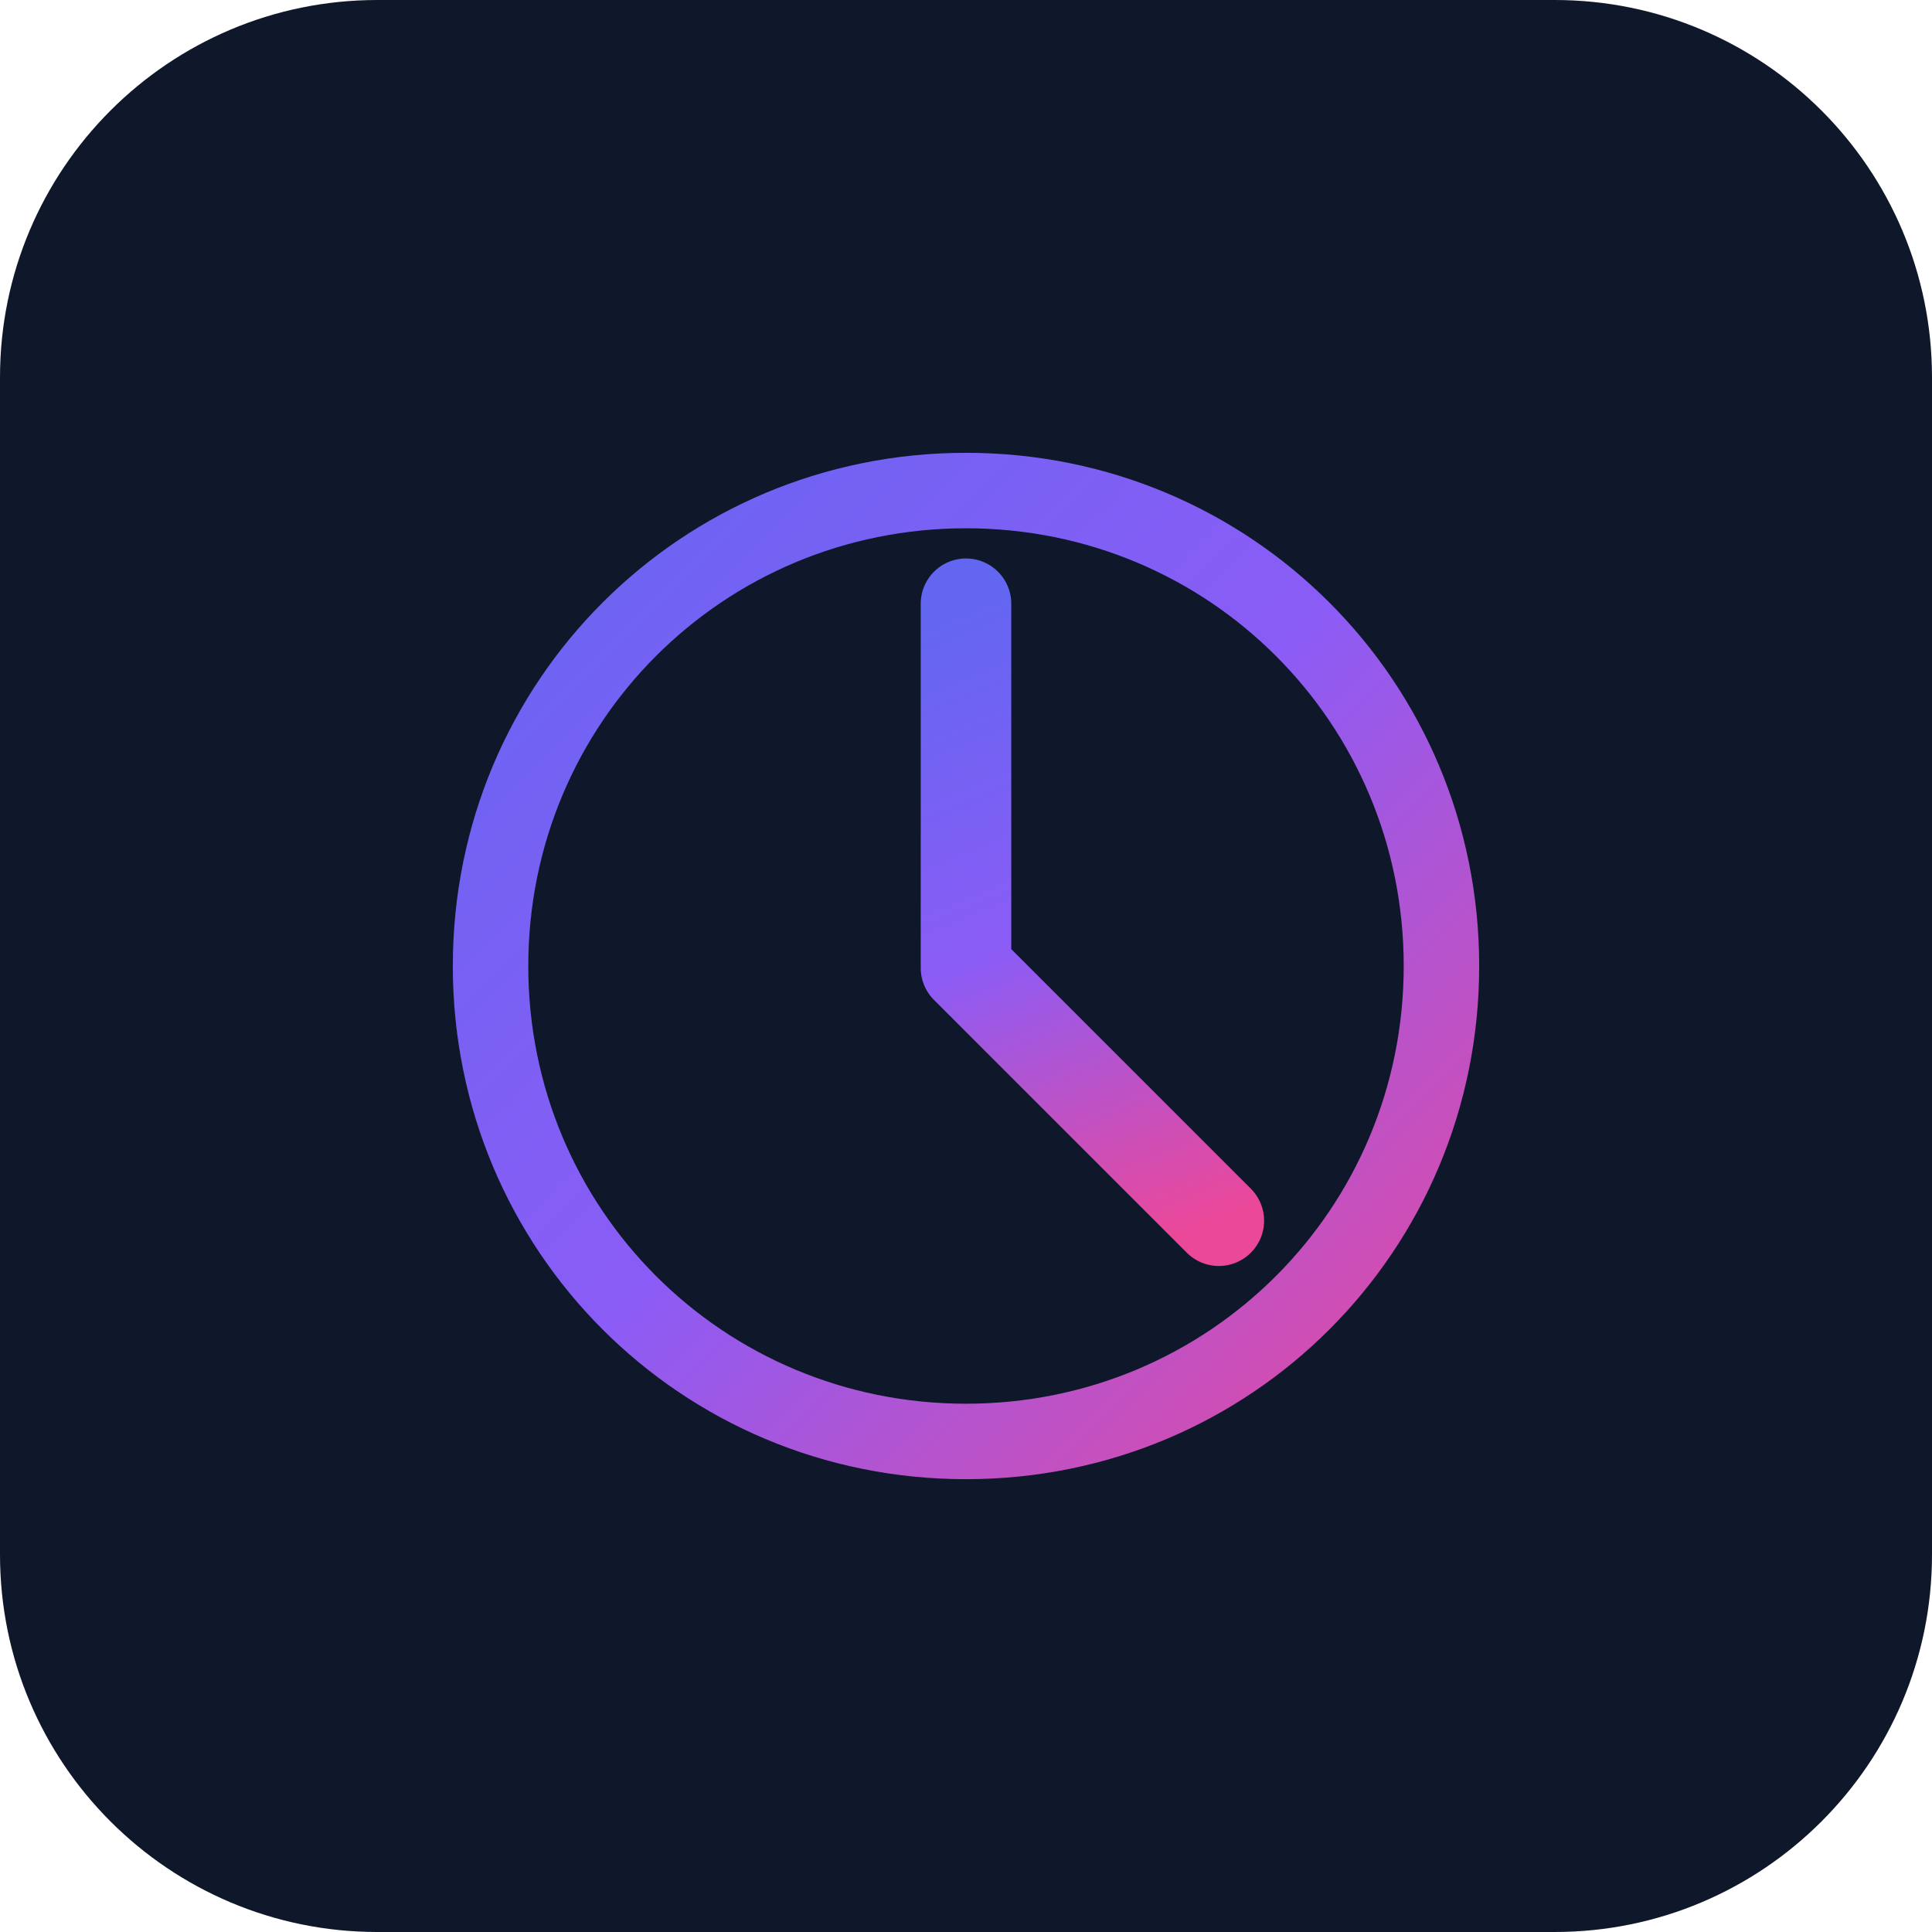
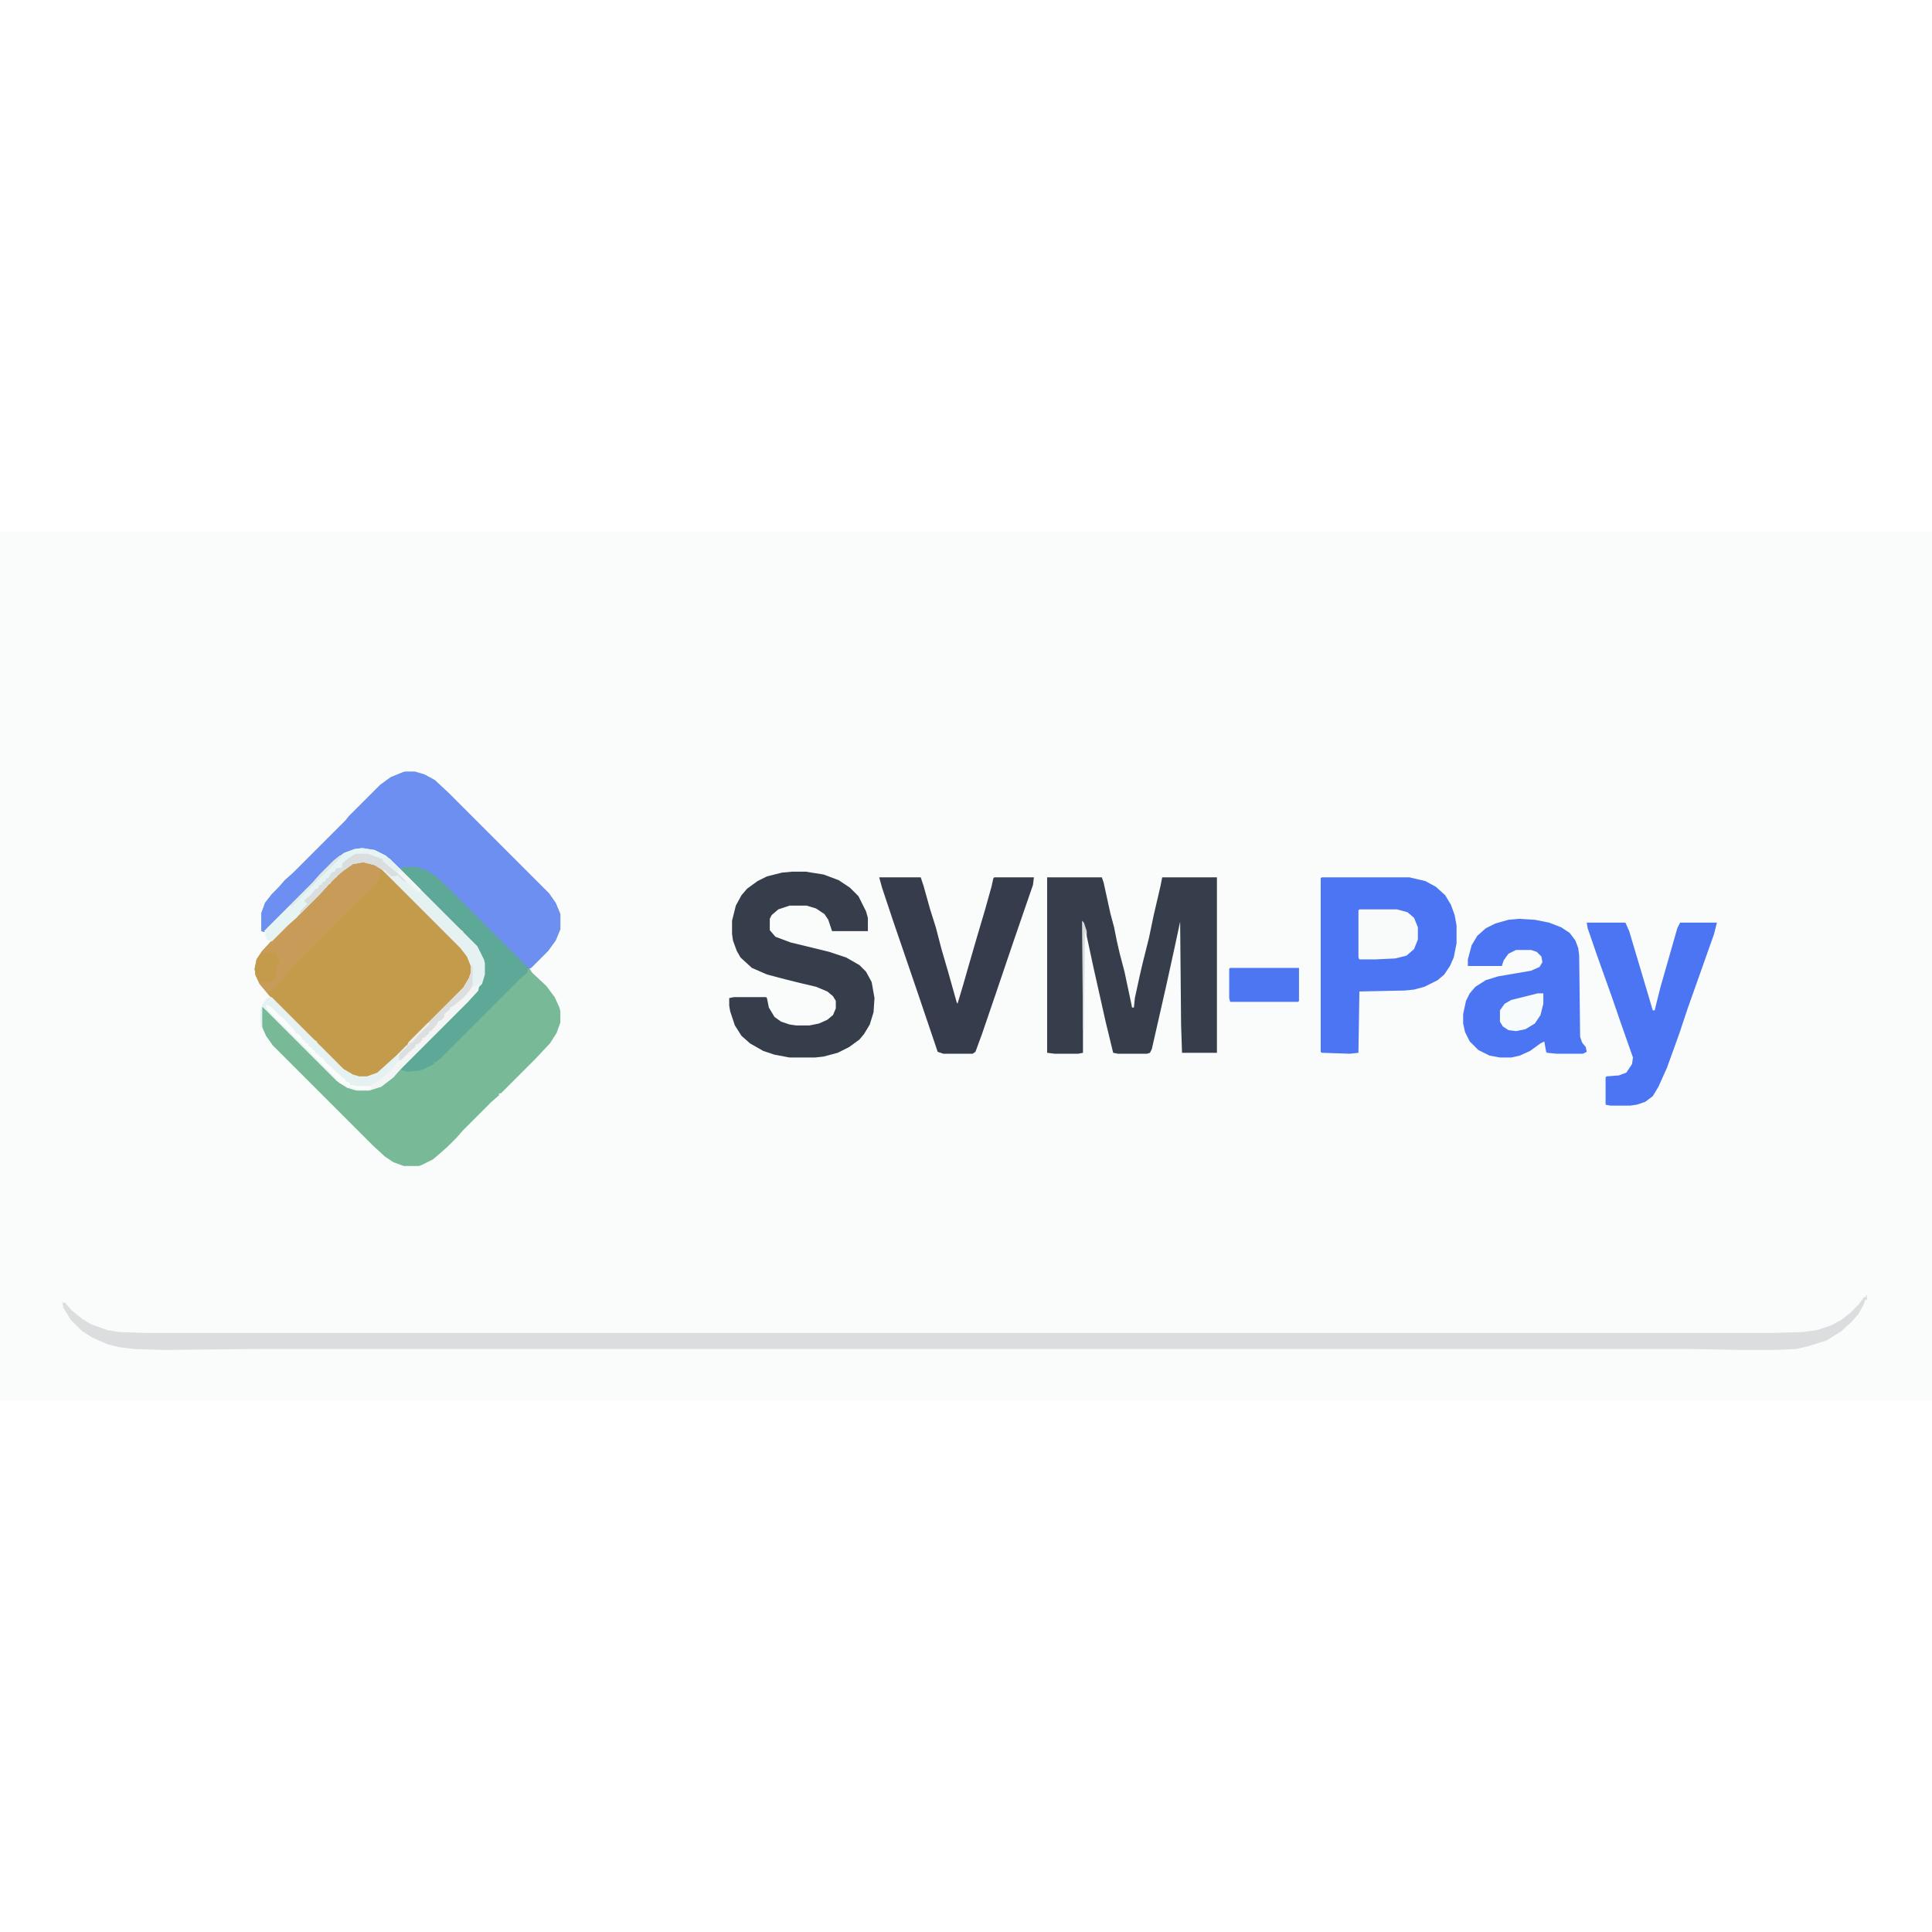
- <svg xmlns="http://www.w3.org/2000/svg" width="512" height="512" viewBox="0 0 512 512" fill="none">
-   <rect width="512" height="512" rx="100" fill="#0F172A" />
-   <path d="M256 120C180.5 120 120 180.5 120 256C120 331.5 180.5 392 256 392C331.5 392 392 331.5 392 256C392 180.5 331.5 120 256 120ZM256 372C191.6 372 140 320.4 140 256C140 191.6 191.6 140 256 140C320.4 140 372 191.6 372 256C372 320.4 320.4 372 256 372Z" fill="url(#paint0_linear)" />
-   <path d="M256 160V256.5L323 323.5" stroke="url(#paint1_linear)" stroke-width="24" stroke-linecap="round" stroke-linejoin="round" />
-   <defs>
-     <linearGradient id="paint0_linear" x1="120" y1="120" x2="392" y2="392" gradientUnits="userSpaceOnUse">
-       <stop stop-color="#6366F1" />
-       <stop offset="0.5" stop-color="#8B5CF6" />
-       <stop offset="1" stop-color="#EC4899" />
-     </linearGradient>
-     <linearGradient id="paint1_linear" x1="256" y1="160" x2="323" y2="323.5" gradientUnits="userSpaceOnUse">
-       <stop stop-color="#6366F1" />
-       <stop offset="0.5" stop-color="#8B5CF6" />
-       <stop offset="1" stop-color="#EC4899" />
-     </linearGradient>
-   </defs>
+ <svg xmlns="http://www.w3.org/2000/svg" version="1.1" viewBox="0 0 2048 920" width="512" height="512">
+   <path transform="translate(0)" d="m0 0h2048v920h-2048z" fill="#FAFCFC" />
+   <path transform="translate(429,254)" d="m0 0h11l10 3 11 6 15 14 106 106 7 10 5 12v16l-5 12-8 11-18 18h-2l3 5 15 14 9 12 5 11 1 4v12l-4 11-7 11-16 17-36 36h-2v2l-8 7-30 30-7 8-10 10-8 7-7 6-12 6-3 1h-16l-11-4-9-6-13-12-106-106-7-10-4-9-1-6v-10l1-6 4 2 7 8 69 69 12 7 8 2h13l13-4 13-10 15-16 71-71 8-13 2-8v-12l-4-11-6-9-12-12v-2l-4-2-74-74-9-6-11-4-9-1-11 2-10 4-13 11-16 16-7 8-47 47-3-1v-19l4-11 7-9 7-7 7-8 10-9 54-54 4-5 33-33 11-8 12-5z" fill="#78BA98" />
+   <path transform="translate(382,349)" d="m0 0 12 2 8 4 10 9 80 80 6 10 2 6v7l-4 10-7 9-56 56-7 8-13 13-8 7-9 6-7 2h-8l-9-3-9-6-27-27v-2l-4-2-47-47-9-11-5-10-1-7 2-10 6-9 12-13 18-18h2l2-4 8-7 22-22 2-3h2l2-4h2l2-4 3-3h2l1-3 11-9 8-4z" fill="#C39B4B" />
+   <path transform="translate(1978,809)" d="m0 0h1v5h-2l-1 4-6 11-7 8-11 10-11 7-5 3-19 6-13 3-22 1h-35l-55-1h-1520l-98 1-32-1-16-2-12-3-16-7-11-7-12-12-8-13-1-7 1 2h2l7 8 11 9 10 6 17 6 12 2 29 1h1723l33-1 15-2 15-5 11-6 9-7 9-9 6-8h2z" fill="#DBDDDE" />
+   <path transform="translate(1110,366)" d="m0 0h58l2 6 7 32 4 15 3 15 3 13 5 19 7 33 1 5h2l1-10 5-23 3-13 7-28 5-24 7-30 2-10h58v186h-37l-1-30-1-109-6 28-9 41-15 66-2 4-3 1h-31l-5-1-8-33-13-58-9-42-2-5v138l-5 1h-25l-8-1z" fill="#363D4B" />
+   <path transform="translate(429,254)" d="m0 0h11l10 3 11 6 15 14 106 106 7 10 5 12v16l-5 12-8 11-18 18-3 1-94-94-11-8-9-4-4-1h-14l-5 1-10-10-9-6-11-4-9-1-11 2-10 4-13 11-16 16-7 8-47 47-3-1v-19l4-11 7-9 7-7 7-8 10-9 54-54 4-5 33-33 11-8 12-5z" fill="#6D8FF2" />
+   <path transform="translate(1401,366)" d="m0 0h93l17 4 11 6 10 9 6 10 4 11 2 11v19l-3 15-4 9-6 9-7 6-14 7-11 3-10 1-48 1-1 65-9 1-30-1-1-1v-184z" fill="#4B75F2" />
+   <path transform="translate(840,360)" d="m0 0h14l19 3 16 6 12 8 9 9 8 16 2 7v14h-38l-4-12-4-6-9-6-10-3h-18l-12 4-7 6-2 4v12l6 7 16 6 41 10 18 6 14 8 7 7 6 11 3 17-1 15-4 13-6 10-5 6-11 8-12 6-15 4-9 1h-27l-16-3-12-4-14-8-9-8-7-11-5-15-1-6v-8l5-1h34l1 1 2 10 6 10 7 5 9 3 7 1h14l10-2 9-4 6-5 3-7v-8l-3-5-6-5-12-5-17-4-16-4-19-5-16-7-12-11-4-7-4-11-1-7v-14l4-16 6-11 6-7 11-8 10-5 16-4z" fill="#363D4B" />
+   <path transform="translate(1610,410)" d="m0 0 17 1 15 3 13 5 9 6 6 8 3 8 1 8 1 86 2 6 4 5 1 5-4 2h-28l-10-1-1-1-2-11-4 2-11 8-11 5-9 2h-12l-11-2-12-6-9-9-5-10-2-9v-10l3-14 4-8 6-7 11-7 13-4 35-6 9-4 3-5-1-6-5-5-6-2h-16l-8 4-5 7-2 6h-36v-7l4-15 6-10 9-8 10-5 14-4z" fill="#4B75F2" />
+   <path transform="translate(932,366)" d="m0 0h44l3 9 7 25 6 19 6 23 7 24 9 32 1 2 6-20 6-21 9-31 8-27 7-25 2-9 1-1h42l-1 8-21 61-19 56-14 41-7 19-3 2h-31l-6-2-21-62-14-41-12-35-12-36z" fill="#363C4B" />
+   <path transform="translate(1682,414)" d="m0 0h41l4 9 17 57 8 27h2l6-24 18-63 3-6h39l-3 12-17 48-11 31-9 27-13 36-9 20-6 10-8 6-9 3-7 1h-21l-5-1v-29l1-1 13-1 8-3 6-9 1-7-13-37-10-29-15-42-10-29z" fill="#4B75F2" />
+   <path transform="translate(428,355)" d="m0 0h14l11 4 9 6 12 11 86 86-1 5-8 7-84 84-5 4h-2v2l-10 5-6 2-13 1-6-2 2-4 76-76 8-13 2-8v-12l-4-11-6-9-12-12v-2l-4-2-63-63z" fill="#5DA897" />
+   <path transform="translate(382,349)" d="m0 0 12 2 8 4v6l1 5-4 7-9 9-8 7-73 73-3 5h-2l-2 4-9 10-5 5-3 1-1 2-9-10-4-9-1-7 2-10 6-9 12-13 18-18h2l2-4 8-7 22-22 2-3h2l2-4h2l2-4 3-3h2l1-3 11-9 8-4z" fill="#C89B58" />
+   <path transform="translate(384,335)" d="m0 0 13 2 12 6 12 11 85 85 7 14 1 4v12l-3 10-3 3-1-2-5 3h-3l-2 4-5 6-11 9-4 2v2l-6 5v3l-4 4h-2l-2 4-6 7h-2v2l-5 5h-2l-1 3-4 4h-2l-1 3-6 5-9 9h-2v-6l8-8 2-5 58-58 6-10 2-6v-7l-4-10-7-9-83-83-8-5-12-3-11 2-10 7-6 5-10 10-9 10-25 25-8 7-18 18-5-2-2-6 1-2-2-1 52-52 7-8 15-15 11-8 11-4z" fill="#E6F2F2" />
+   <path transform="translate(507,479)" d="m0 0h1l-1 7-11 12-72 72-7 8-13 10-13 4h-13l-10-3-11-7-79-79v22h-1l-1-5v-13l2-6 5-7 5-1 76 76 10 6 7 2h8l11-4 20-18 11-11v3l-7 7-1 6 8-7h2l2-4h2l1-3 5-4 5-6 5-5h2v-2l5-5h2l2-4 5-6h2l-1-3 5-5h2v-2l10-8 3-3h2l2-4 5-6 7-3z" fill="#E6F2F2" />
+   <path transform="translate(1441,400)" d="m0 0h40l11 3 7 6 4 10v13l-4 10-8 7-12 3-21 1h-17l-1-2v-50z" fill="#F9FBFB" />
+   <path transform="translate(1304,462)" d="m0 0h73v35l-1 1h-72l-1-4v-31z" fill="#4C76F2" />
+   <path transform="translate(384,335)" d="m0 0 13 2 12 6 12 11 25 25-1 3-3-1-5-5-14-13-11-9-6-5v-2l-5-1-11-4h-12l-7 4-5 2-1 3h-2v7l-5-1-8 7-6 7-6 5-6 7h-2l-1 3h-2l-2 4h-2v2l4 2-9 9-3 5-10 9-17 17-5-2-2-6 1-2-2-1 52-52 7-8 15-15 11-8 11-4z" fill="#E7F4F4" />
+   <path transform="translate(507,479)" d="m0 0h1l-1 7-11 12-72 72-7 8-13 10-13 4h-13l-10-3-8-5-7-8-70-70-1-5 6 3 8 8 6 5 7 8 4 4v2l3 1 4 4v2l3 1v2l4 2v2l4 2v2l3 1v2l4 2v2l3 1 5 6 5 4 5 5 8 7 2 1v2l5 2v2l6 1h16l12-8 6-5 5-5 7-9 8-7h2l2-4h2l1-3 5-4 5-6 5-5h2v-2l5-5h2l2-4 5-6h2l-1-3 5-5h2v-2l10-8 3-3h2l2-4 5-6 7-3z" fill="#F3F5F5" />
+   <path transform="translate(1630,489)" d="m0 0h6v11l-3 12-6 9-10 6-10 2-8-1-6-4-3-5v-12l5-7 7-4z" fill="#F8FBFB" />
+   <path transform="translate(378,341)" d="m0 0h12l11 4 5 2v2l4 2 11 10 8 7 2 3-4-2-5-5-7 1-5-4-1-2-4-1-8-5-12-3-11 2-10 7-6 5-10 10-9 10-21 21v-3l8-8-3-2v-2l6-5 6-7h2l2-4h2l1-3h2l2-4h2l2-4 3-3h2l1-3 3-1h3l1-5 5-4 7-5z" fill="#DBDEDF" />
+   <path transform="translate(500,460)" d="m0 0h1v21l-4 6-5 6-11 9-4 2v2l-6 5v3l-4 4h-2l-2 4-6 7h-2v2l-5 5h-2l-1 3-4 4h-2l-1 3-6 5-9 9h-2v-6l8-8 2-5 58-58 6-10 2-6z" fill="#DCDEDF" />
+   <path transform="translate(278,444)" d="m0 0 1 3 9-1h4l2 6h2v5l-3 3v6l-1 2-1 6h-2l-2 3h-10l-4-4-2-3-1-7 2-10z" fill="#C39B4B" />
+   <path transform="translate(282,501)" d="m0 0 6 3 8 8 6 5 7 8 4 4v2l3 1 4 4v2l3 1v2l4 2v2l4 2v2l3 1v2l4 2v2l3 1 5 6 5 4 5 5 8 7 2 1v2l5 2v2l6 1 16 1v2l-9 1-15-3-9-4-7-8-70-70z" fill="#FAFCFC" />
+   <path transform="translate(408,344)" d="m0 0 5 2 33 33-1 3-3-1-5-5-14-13-11-9-6-5 1-4z" fill="#E6F2F2" />
+   <path transform="translate(1147,412)" d="m0 0 2 2 3 9v5l-2-4-1 103h-1z" fill="#D7DBDB" />
+   <path transform="translate(360,343)" d="m0 0 2 1-53 53-2-1 25-25 7-8 15-15z" fill="#E0E7E7" />
+   <path transform="translate(421,358)" d="m0 0 4 2 8 6 13 13-1 3-3-1-5-5-14-13z" fill="#F2F6F6" />
+   <path transform="translate(454,520)" d="m0 0 2 1-12 12-7 8-3 1v2h-2l2-4z" fill="#EDEFEF" />
</svg>
